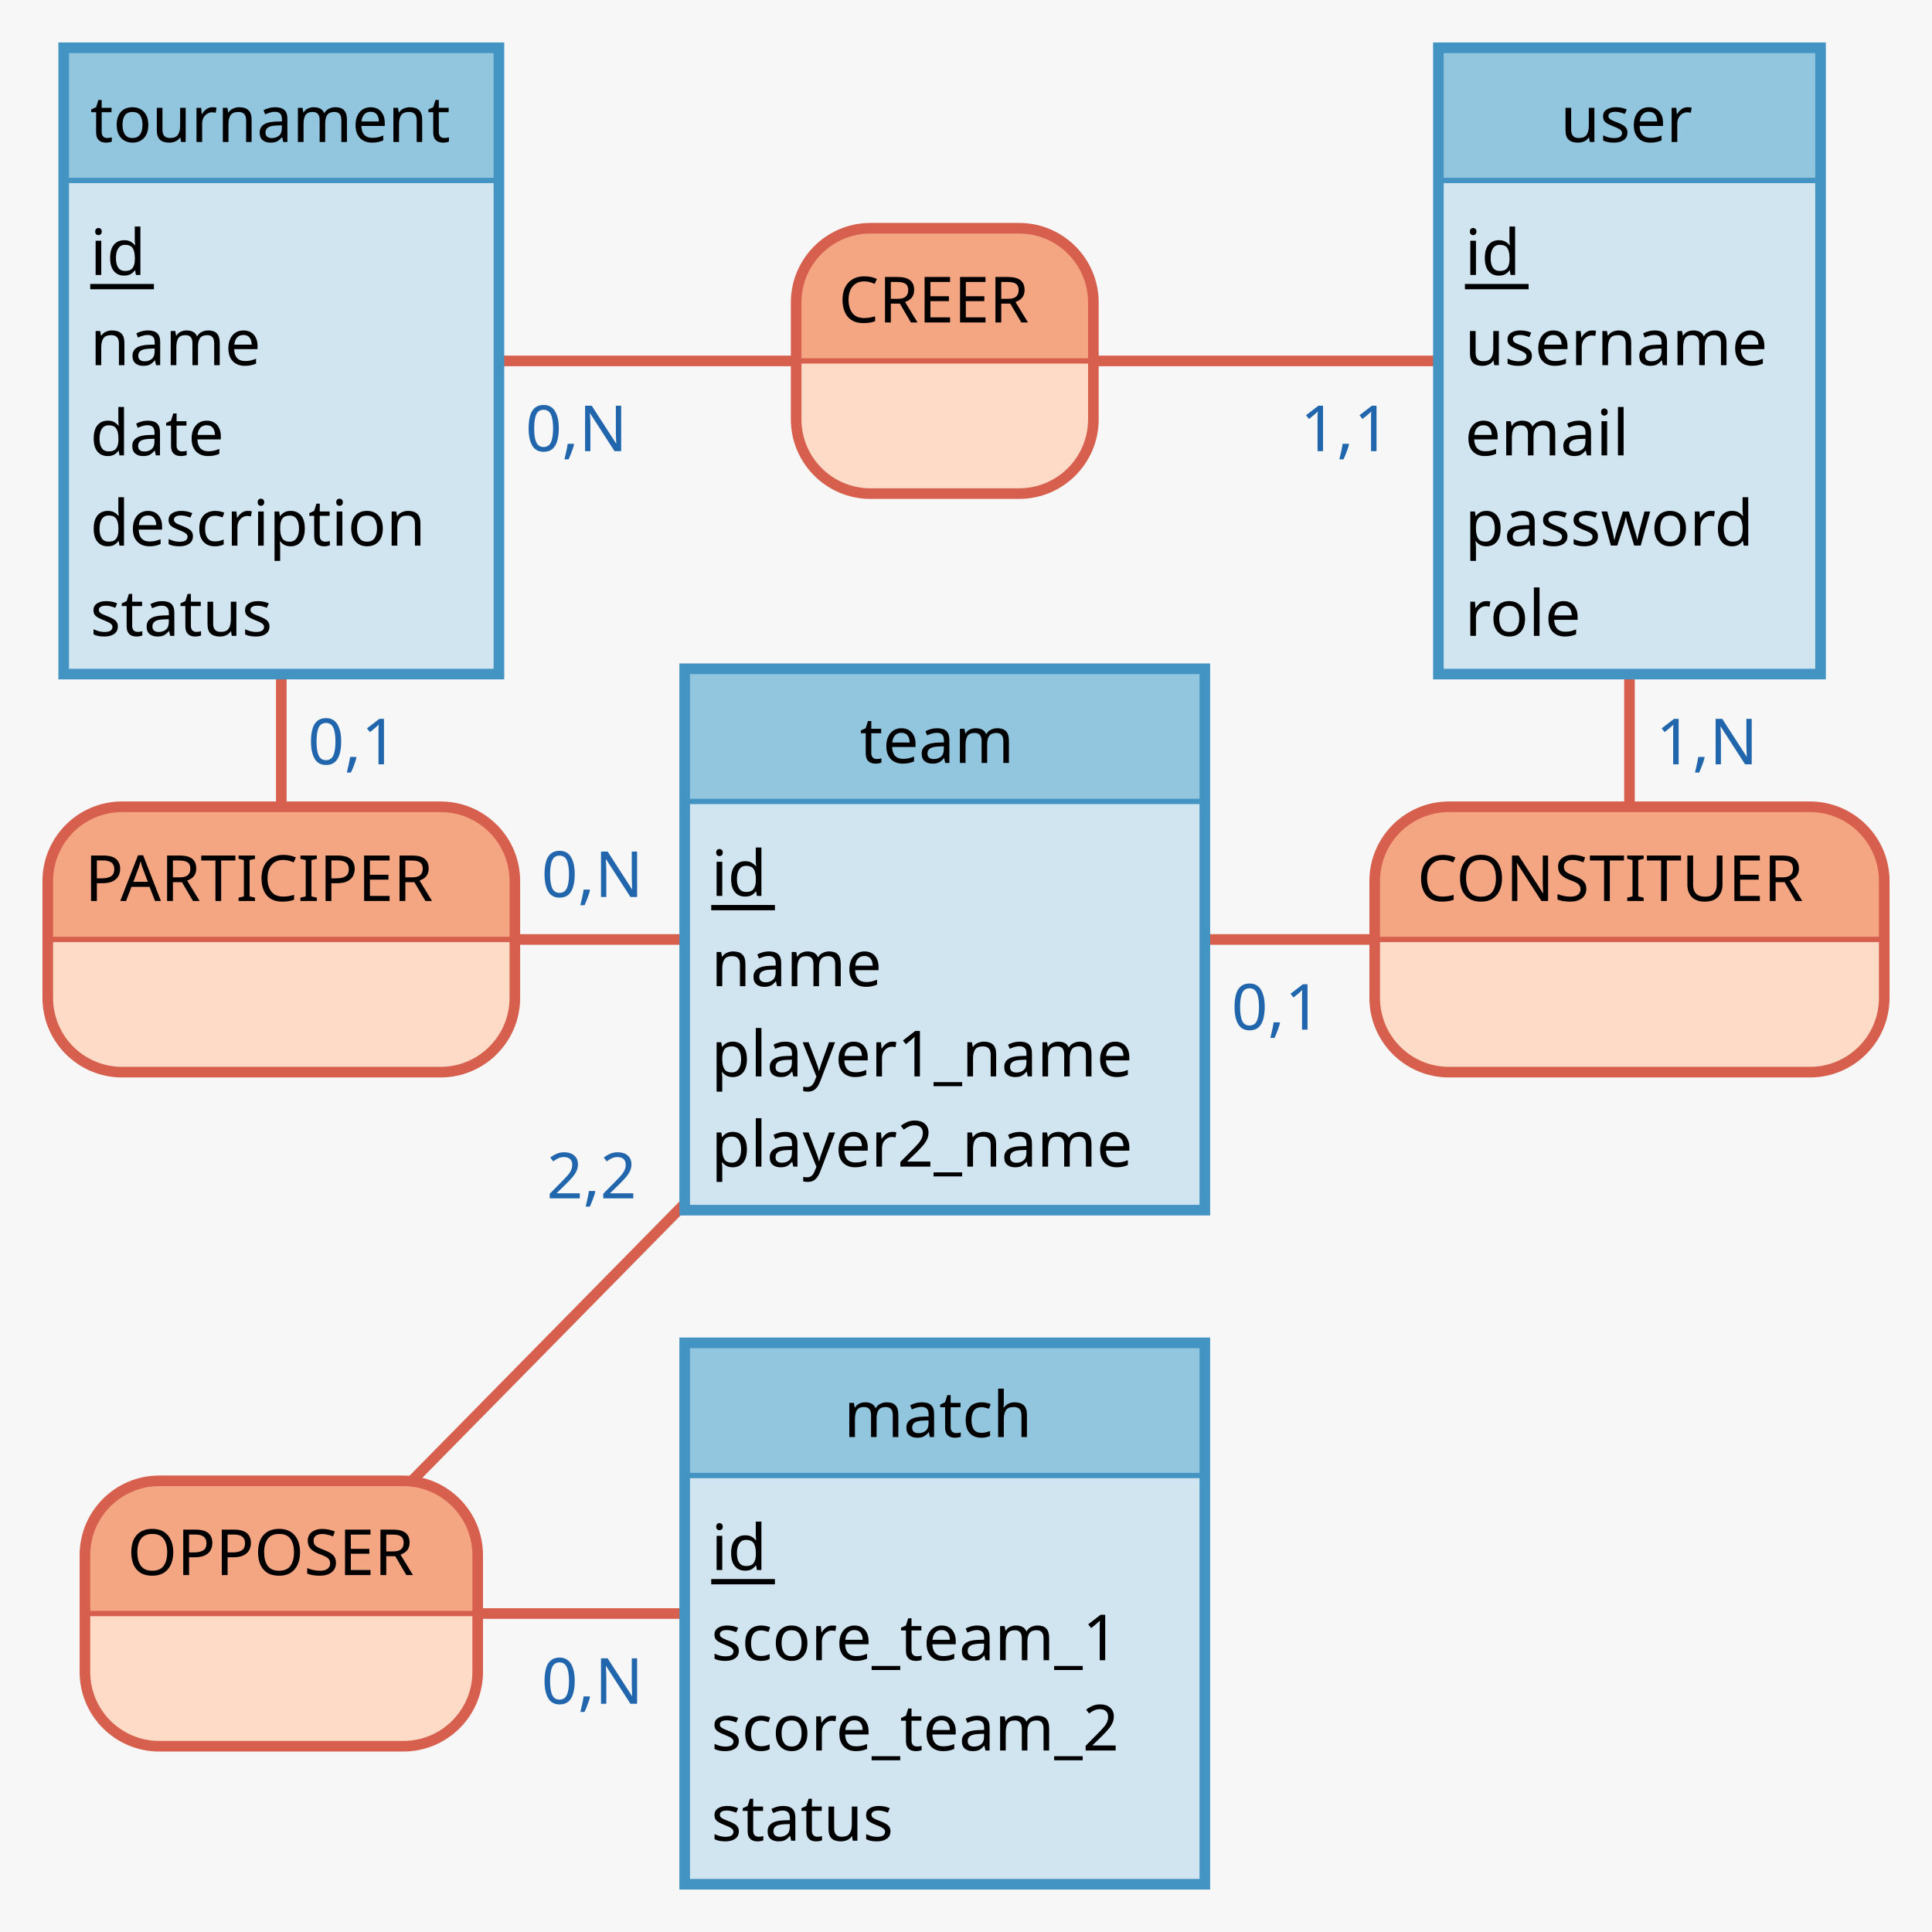
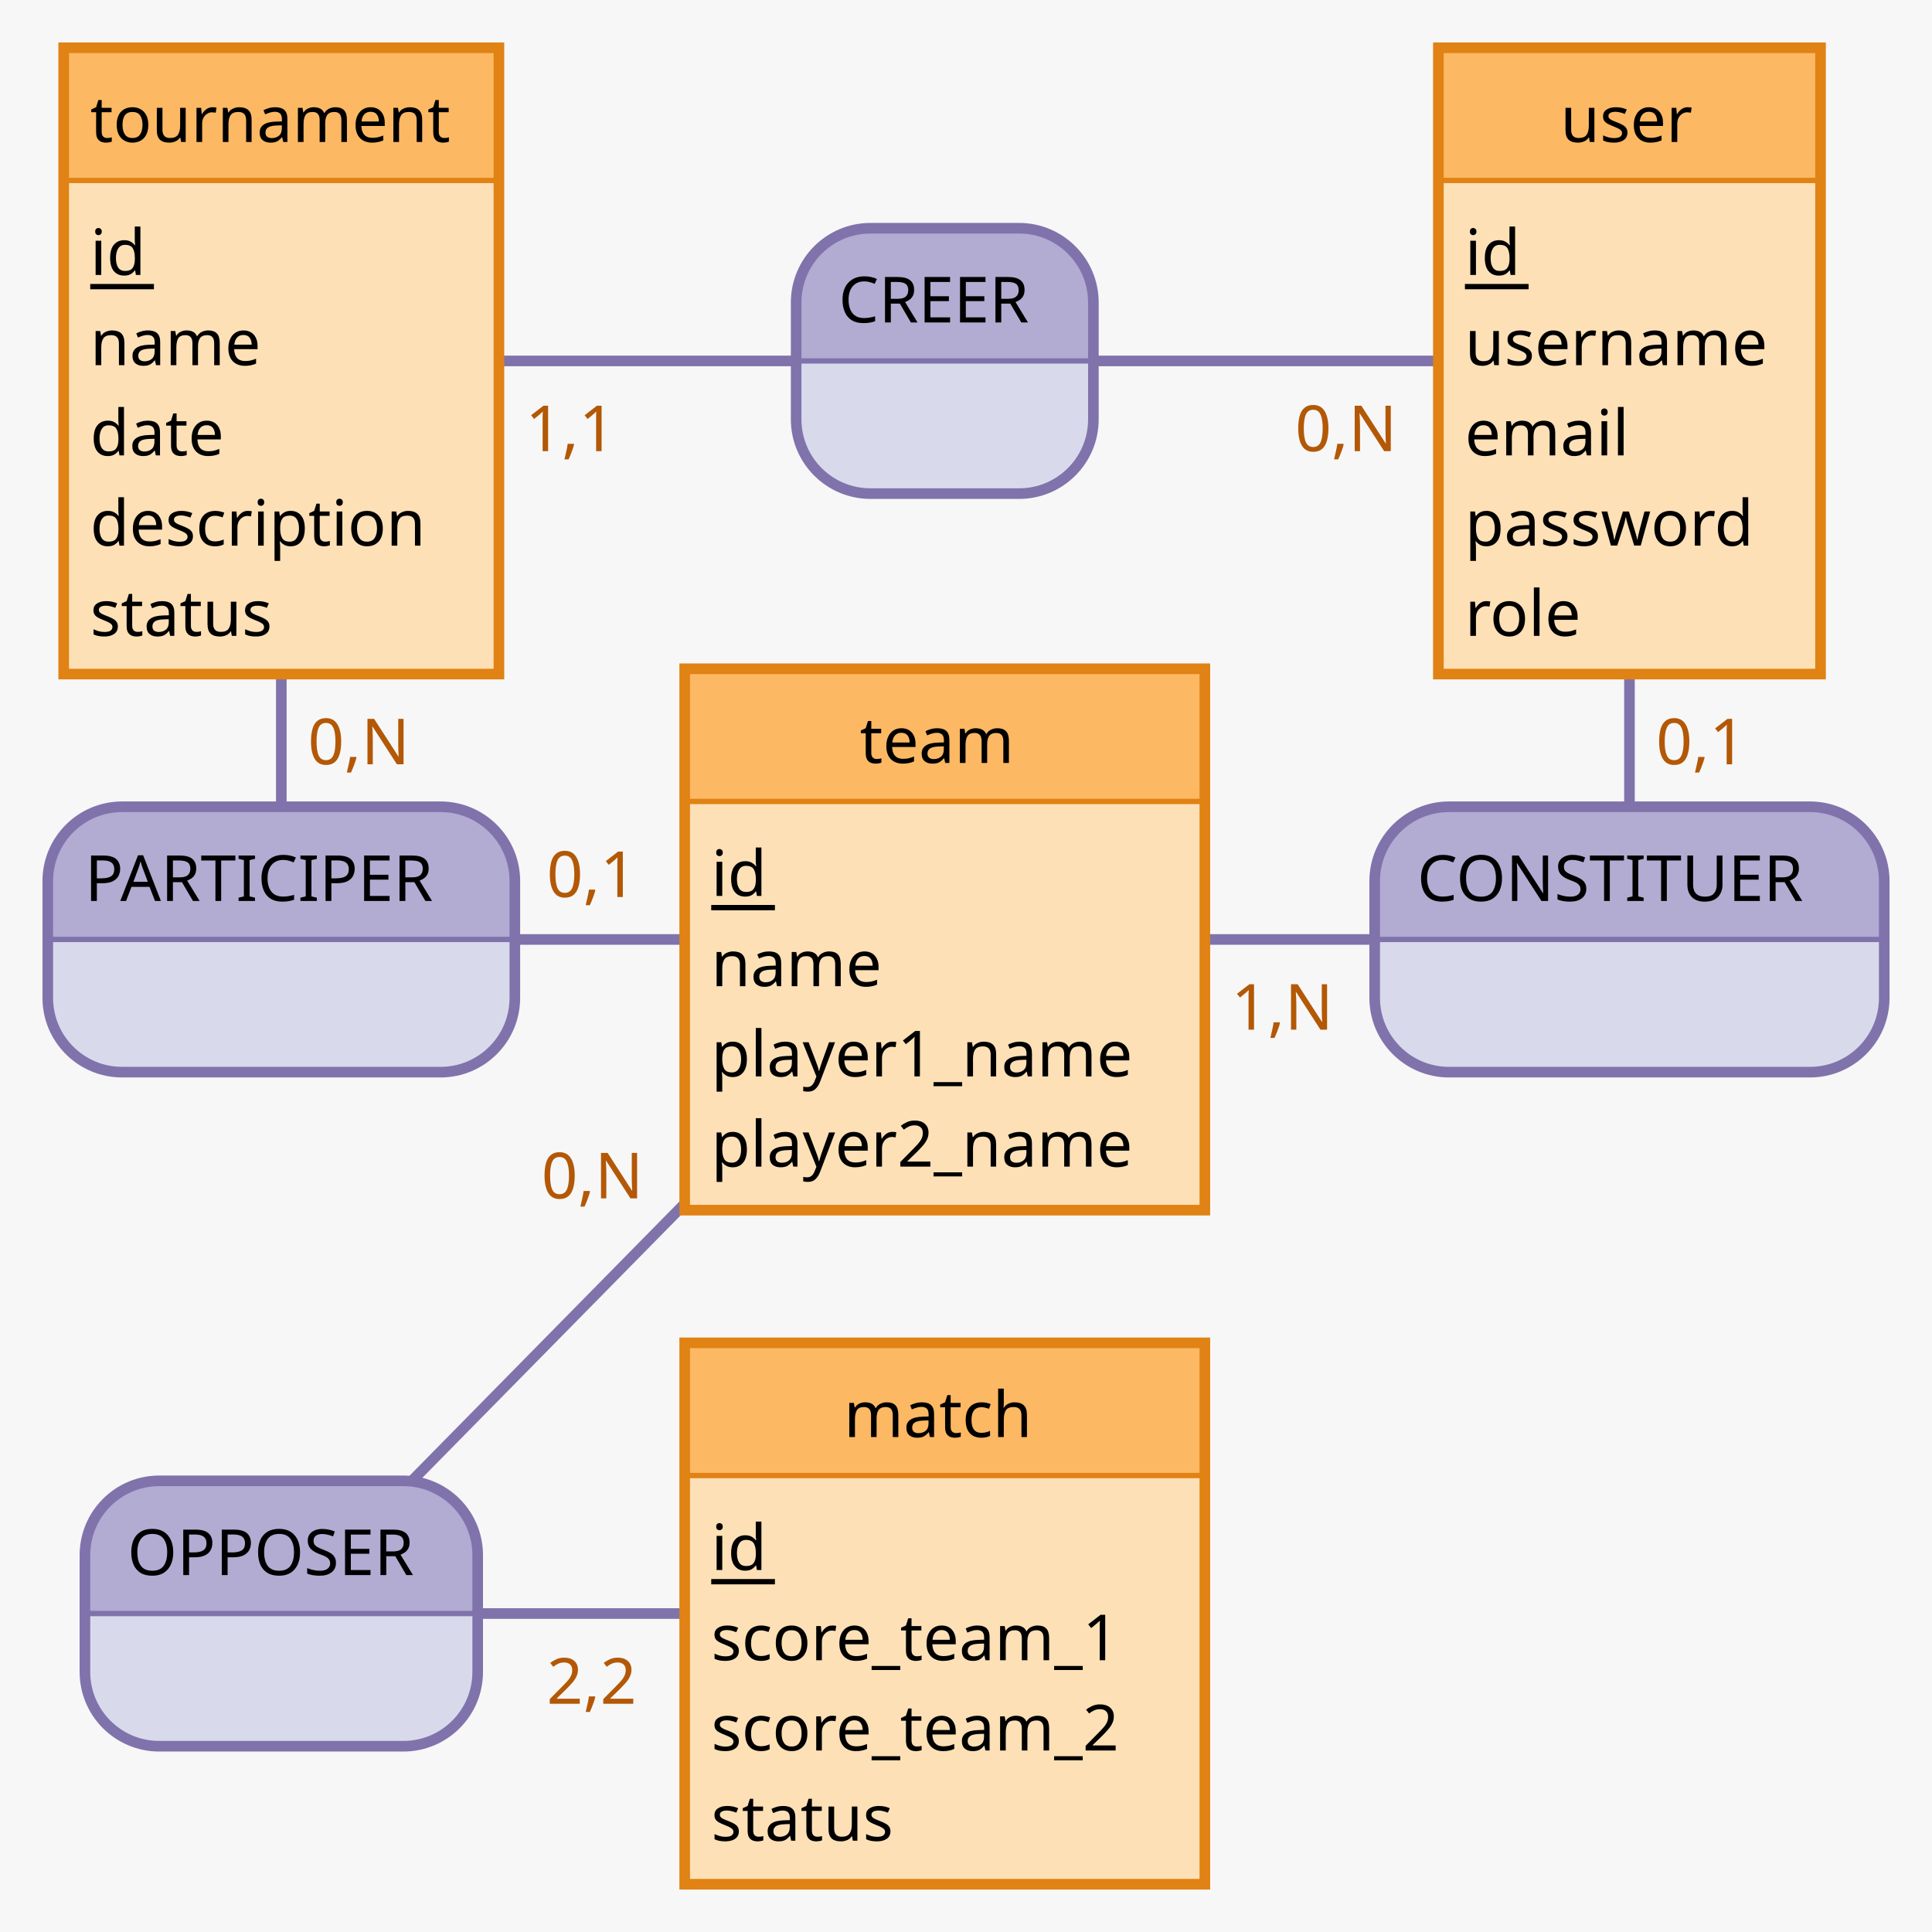
<svg xmlns="http://www.w3.org/2000/svg" width="364" height="364" viewBox="0 0 364 364">
  <rect x="0" y="0" width="364" height="364" fill="#f7f7f7" stroke="none" stroke-width="0" />
-   <g class="page_0_892d40db diagram_page" visibility="visible">
-     <line x1="53" y1="68" x2="178" y2="68" stroke="#d6604d" stroke-width="2" />
-     <line x1="307" y1="68" x2="178" y2="68" stroke="#d6604d" stroke-width="2" />
+   <g class="page_0_141eda7a diagram_page" visibility="visible">
+     <line x1="53" y1="68" x2="178" y2="68" stroke="#8073ac" stroke-width="2" />
+     <line x1="307" y1="68" x2="178" y2="68" stroke="#8073ac" stroke-width="2" />
    <g>
-       <path d="M192 43 a14 14 90 0 1 14 14 V68 h-56 V57 a14 14 90 0 1 14 -14" fill="#f4a582" stroke="#f4a582" stroke-width="0" />
-       <path d="M206 68 v11 a14 14 90 0 1 -14 14 H164 a14 14 90 0 1 -14 -14 V68 H56" fill="#fddbc7" stroke="#fddbc7" stroke-width="0" />
-       <rect x="150" y="43" width="56" height="50" fill="none" rx="14" stroke="#d6604d" stroke-width="2" />
-       <line x1="150" y1="68" x2="206" y2="68" stroke="#d6604d" stroke-width="1" />
+       <path d="M192 43 a14 14 90 0 1 14 14 V68 h-56 V57 a14 14 90 0 1 14 -14" fill="#b2abd2" stroke="#b2abd2" stroke-width="0" />
+       <path d="M206 68 v11 a14 14 90 0 1 -14 14 H164 a14 14 90 0 1 -14 -14 V68 H56" fill="#d8daeb" stroke="#d8daeb" stroke-width="0" />
+       <rect x="150" y="43" width="56" height="50" fill="none" rx="14" stroke="#8073ac" stroke-width="2" />
+       <line x1="150" y1="68" x2="206" y2="68" stroke="#8073ac" stroke-width="1" />
      <text x="158" y="60.75" fill="#000000" font-family="Verdana" font-size="12">CREER</text>
    </g>
-     <text x="99" y="85" fill="#2166ac" font-family="Verdana" font-size="12">0,N</text>
-     <text x="245" y="85" fill="#2166ac" font-family="Verdana" font-size="12">1,1</text>
+     <text x="99" y="85" fill="#b35806" font-family="Verdana" font-size="12">1,1</text>
+     <text x="244" y="85" fill="#b35806" font-family="Verdana" font-size="12">0,N</text>
  </g>
-   <g class="page_0_892d40db diagram_page" visibility="visible">
-     <line x1="53" y1="68" x2="53" y2="177" stroke="#d6604d" stroke-width="2" />
-     <line x1="178" y1="177" x2="53" y2="177" stroke="#d6604d" stroke-width="2" />
+   <g class="page_0_141eda7a diagram_page" visibility="visible">
+     <line x1="53" y1="68" x2="53" y2="177" stroke="#8073ac" stroke-width="2" />
+     <line x1="178" y1="177" x2="53" y2="177" stroke="#8073ac" stroke-width="2" />
    <g>
-       <path d="M83 152 a14 14 90 0 1 14 14 V177 h-88 V166 a14 14 90 0 1 14 -14" fill="#f4a582" stroke="#f4a582" stroke-width="0" />
-       <path d="M97 177 v11 a14 14 90 0 1 -14 14 H23 a14 14 90 0 1 -14 -14 V177 H88" fill="#fddbc7" stroke="#fddbc7" stroke-width="0" />
-       <rect x="9" y="152" width="88" height="50" fill="none" rx="14" stroke="#d6604d" stroke-width="2" />
-       <line x1="9" y1="177" x2="97" y2="177" stroke="#d6604d" stroke-width="1" />
+       <path d="M83 152 a14 14 90 0 1 14 14 V177 h-88 V166 a14 14 90 0 1 14 -14" fill="#b2abd2" stroke="#b2abd2" stroke-width="0" />
+       <path d="M97 177 v11 a14 14 90 0 1 -14 14 H23 a14 14 90 0 1 -14 -14 V177 H88" fill="#d8daeb" stroke="#d8daeb" stroke-width="0" />
+       <rect x="9" y="152" width="88" height="50" fill="none" rx="14" stroke="#8073ac" stroke-width="2" />
+       <line x1="9" y1="177" x2="97" y2="177" stroke="#8073ac" stroke-width="1" />
      <text x="16" y="169.75" fill="#000000" font-family="Verdana" font-size="12">PARTICIPER</text>
    </g>
-     <text x="58" y="144" fill="#2166ac" font-family="Verdana" font-size="12">0,1</text>
-     <text x="102" y="169" fill="#2166ac" font-family="Verdana" font-size="12">0,N</text>
+     <text x="58" y="144" fill="#b35806" font-family="Verdana" font-size="12">0,N</text>
+     <text x="103" y="169" fill="#b35806" font-family="Verdana" font-size="12">0,1</text>
  </g>
-   <g class="page_0_892d40db diagram_page" visibility="visible">
-     <line x1="178" y1="177" x2="307" y2="177" stroke="#d6604d" stroke-width="2" />
-     <line x1="307" y1="68" x2="307" y2="177" stroke="#d6604d" stroke-width="2" />
+   <g class="page_0_141eda7a diagram_page" visibility="visible">
+     <line x1="178" y1="177" x2="307" y2="177" stroke="#8073ac" stroke-width="2" />
+     <line x1="307" y1="68" x2="307" y2="177" stroke="#8073ac" stroke-width="2" />
    <g>
-       <path d="M341 152 a14 14 90 0 1 14 14 V177 h-96 V166 a14 14 90 0 1 14 -14" fill="#f4a582" stroke="#f4a582" stroke-width="0" />
-       <path d="M355 177 v11 a14 14 90 0 1 -14 14 H273 a14 14 90 0 1 -14 -14 V177 H96" fill="#fddbc7" stroke="#fddbc7" stroke-width="0" />
-       <rect x="259" y="152" width="96" height="50" fill="none" rx="14" stroke="#d6604d" stroke-width="2" />
-       <line x1="259" y1="177" x2="355" y2="177" stroke="#d6604d" stroke-width="1" />
+       <path d="M341 152 a14 14 90 0 1 14 14 V177 h-96 V166 a14 14 90 0 1 14 -14" fill="#b2abd2" stroke="#b2abd2" stroke-width="0" />
+       <path d="M355 177 v11 a14 14 90 0 1 -14 14 H273 a14 14 90 0 1 -14 -14 V177 H96" fill="#d8daeb" stroke="#d8daeb" stroke-width="0" />
+       <rect x="259" y="152" width="96" height="50" fill="none" rx="14" stroke="#8073ac" stroke-width="2" />
+       <line x1="259" y1="177" x2="355" y2="177" stroke="#8073ac" stroke-width="1" />
      <text x="267" y="169.75" fill="#000000" font-family="Verdana" font-size="12">CONSTITUER</text>
    </g>
-     <text x="232" y="194" fill="#2166ac" font-family="Verdana" font-size="12">0,1</text>
-     <text x="312" y="144" fill="#2166ac" font-family="Verdana" font-size="12" style="cursor: pointer;">1,N</text>
+     <text x="232" y="194" fill="#b35806" font-family="Verdana" font-size="12" style="cursor: pointer;">1,N</text>
+     <text x="312" y="144" fill="#b35806" font-family="Verdana" font-size="12">0,1</text>
  </g>
-   <g class="page_0_892d40db diagram_page" visibility="visible">
-     <line x1="178" y1="304" x2="53" y2="304" stroke="#d6604d" stroke-width="2" />
-     <line x1="178" y1="177" x2="53" y2="304" stroke="#d6604d" stroke-width="2" />
+   <g class="page_0_141eda7a diagram_page" visibility="visible">
+     <line x1="178" y1="304" x2="53" y2="304" stroke="#8073ac" stroke-width="2" />
+     <line x1="178" y1="177" x2="53" y2="304" stroke="#8073ac" stroke-width="2" />
    <g>
-       <path d="M76 279 a14 14 90 0 1 14 14 V304 h-74 V293 a14 14 90 0 1 14 -14" fill="#f4a582" stroke="#f4a582" stroke-width="0" />
-       <path d="M90 304 v11 a14 14 90 0 1 -14 14 H30 a14 14 90 0 1 -14 -14 V304 H74" fill="#fddbc7" stroke="#fddbc7" stroke-width="0" />
-       <rect x="16" y="279" width="74" height="50" fill="none" rx="14" stroke="#d6604d" stroke-width="2" />
-       <line x1="16" y1="304" x2="90" y2="304" stroke="#d6604d" stroke-width="1" />
+       <path d="M76 279 a14 14 90 0 1 14 14 V304 h-74 V293 a14 14 90 0 1 14 -14" fill="#b2abd2" stroke="#b2abd2" stroke-width="0" />
+       <path d="M90 304 v11 a14 14 90 0 1 -14 14 H30 a14 14 90 0 1 -14 -14 V304 H74" fill="#d8daeb" stroke="#d8daeb" stroke-width="0" />
+       <rect x="16" y="279" width="74" height="50" fill="none" rx="14" stroke="#8073ac" stroke-width="2" />
+       <line x1="16" y1="304" x2="90" y2="304" stroke="#8073ac" stroke-width="1" />
      <text x="24" y="296.75" fill="#000000" font-family="Verdana" font-size="12">OPPOSER</text>
    </g>
-     <text x="102" y="321" fill="#2166ac" font-family="Verdana" font-size="12">0,N</text>
-     <text x="103" y="225.78" fill="#2166ac" font-family="Verdana" font-size="12">2,2</text>
+     <text x="103" y="321" fill="#b35806" font-family="Verdana" font-size="12">2,2</text>
+     <text x="102" y="225.78" fill="#b35806" font-family="Verdana" font-size="12">0,N</text>
  </g>
-   <g class="page_0_892d40db diagram_page" visibility="visible">
+   <g class="page_0_141eda7a diagram_page" visibility="visible">
    <g>
-       <rect x="12" y="9" width="82" height="25" fill="#92c5de" stroke="none" stroke-width="0" opacity="1" />
-       <rect x="12" y="34" width="82" height="93" fill="#d1e5f0" stroke="none" stroke-width="0" opacity="1" />
-       <rect x="12" y="9" width="82" height="118" fill="none" stroke="#4393c3" stroke-width="2" opacity="1" />
-       <line x1="12" y1="34" x2="94" y2="34" stroke="#4393c3" stroke-width="1" />
+       <rect x="12" y="9" width="82" height="25" fill="#fdb863" stroke="none" stroke-width="0" opacity="1" />
+       <rect x="12" y="34" width="82" height="93" fill="#fee0b6" stroke="none" stroke-width="0" opacity="1" />
+       <rect x="12" y="9" width="82" height="118" fill="none" stroke="#e08214" stroke-width="2" opacity="1" />
+       <line x1="12" y1="34" x2="94" y2="34" stroke="#e08214" stroke-width="1" />
    </g>
    <text x="17" y="26.75" fill="#000000" font-family="Verdana" font-size="12">tournament</text>
    <text x="17" y="51.8" fill="#000000" font-family="Verdana" font-size="12">id</text>
    <line x1="17" y1="54" x2="29" y2="54" stroke="#000000" stroke-width="1" />
    <text x="17" y="68.8" fill="#000000" font-family="Verdana" font-size="12">name</text>
    <text x="17" y="85.8" fill="#000000" font-family="Verdana" font-size="12">date</text>
    <text x="17" y="102.8" fill="#000000" font-family="Verdana" font-size="12">description</text>
    <text x="17" y="119.8" fill="#000000" font-family="Verdana" font-size="12">status</text>
  </g>
-   <g class="page_0_892d40db diagram_page" visibility="visible">
+   <g class="page_0_141eda7a diagram_page" visibility="visible">
    <g>
-       <rect x="271" y="9" width="72" height="25" fill="#92c5de" stroke="none" stroke-width="0" opacity="1" />
-       <rect x="271" y="34" width="72" height="93" fill="#d1e5f0" stroke="none" stroke-width="0" opacity="1" />
-       <rect x="271" y="9" width="72" height="118" fill="none" stroke="#4393c3" stroke-width="2" opacity="1" />
-       <line x1="271" y1="34" x2="343" y2="34" stroke="#4393c3" stroke-width="1" />
+       <rect x="271" y="9" width="72" height="25" fill="#fdb863" stroke="none" stroke-width="0" opacity="1" />
+       <rect x="271" y="34" width="72" height="93" fill="#fee0b6" stroke="none" stroke-width="0" opacity="1" />
+       <rect x="271" y="9" width="72" height="118" fill="none" stroke="#e08214" stroke-width="2" opacity="1" />
+       <line x1="271" y1="34" x2="343" y2="34" stroke="#e08214" stroke-width="1" />
    </g>
    <text x="294" y="26.75" fill="#000000" font-family="Verdana" font-size="12">user</text>
    <text x="276" y="51.8" fill="#000000" font-family="Verdana" font-size="12">id</text>
    <line x1="276" y1="54" x2="288" y2="54" stroke="#000000" stroke-width="1" />
    <text x="276" y="68.8" fill="#000000" font-family="Verdana" font-size="12">username</text>
    <text x="276" y="85.8" fill="#000000" font-family="Verdana" font-size="12">email</text>
    <text x="276" y="102.8" fill="#000000" font-family="Verdana" font-size="12">password</text>
    <text x="276" y="119.8" fill="#000000" font-family="Verdana" font-size="12">role</text>
  </g>
-   <g class="page_0_892d40db diagram_page" visibility="visible">
+   <g class="page_0_141eda7a diagram_page" visibility="visible">
    <g>
-       <rect x="129" y="126" width="98" height="25" fill="#92c5de" stroke="none" stroke-width="0" opacity="1" />
-       <rect x="129" y="151" width="98" height="77" fill="#d1e5f0" stroke="none" stroke-width="0" opacity="1" />
-       <rect x="129" y="126" width="98" height="102" fill="none" stroke="#4393c3" stroke-width="2" opacity="1" />
-       <line x1="129" y1="151" x2="227" y2="151" stroke="#4393c3" stroke-width="1" />
+       <rect x="129" y="126" width="98" height="25" fill="#fdb863" stroke="none" stroke-width="0" opacity="1" />
+       <rect x="129" y="151" width="98" height="77" fill="#fee0b6" stroke="none" stroke-width="0" opacity="1" />
+       <rect x="129" y="126" width="98" height="102" fill="none" stroke="#e08214" stroke-width="2" opacity="1" />
+       <line x1="129" y1="151" x2="227" y2="151" stroke="#e08214" stroke-width="1" />
    </g>
    <text x="162" y="143.75" fill="#000000" font-family="Verdana" font-size="12">team</text>
    <text x="134" y="168.8" fill="#000000" font-family="Verdana" font-size="12">id</text>
    <line x1="134" y1="171" x2="146" y2="171" stroke="#000000" stroke-width="1" />
    <text x="134" y="185.8" fill="#000000" font-family="Verdana" font-size="12">name</text>
    <text x="134" y="202.8" fill="#000000" font-family="Verdana" font-size="12">player1_name</text>
    <text x="134" y="219.8" fill="#000000" font-family="Verdana" font-size="12">player2_name</text>
  </g>
-   <g class="page_0_892d40db diagram_page" visibility="visible">
+   <g class="page_0_141eda7a diagram_page" visibility="visible">
    <g>
-       <rect x="129" y="253" width="98" height="25" fill="#92c5de" stroke="none" stroke-width="0" opacity="1" />
-       <rect x="129" y="278" width="98" height="77" fill="#d1e5f0" stroke="none" stroke-width="0" opacity="1" />
-       <rect x="129" y="253" width="98" height="102" fill="none" stroke="#4393c3" stroke-width="2" opacity="1" />
-       <line x1="129" y1="278" x2="227" y2="278" stroke="#4393c3" stroke-width="1" />
+       <rect x="129" y="253" width="98" height="25" fill="#fdb863" stroke="none" stroke-width="0" opacity="1" />
+       <rect x="129" y="278" width="98" height="77" fill="#fee0b6" stroke="none" stroke-width="0" opacity="1" />
+       <rect x="129" y="253" width="98" height="102" fill="none" stroke="#e08214" stroke-width="2" opacity="1" />
+       <line x1="129" y1="278" x2="227" y2="278" stroke="#e08214" stroke-width="1" />
    </g>
    <text x="159" y="270.75" fill="#000000" font-family="Verdana" font-size="12">match</text>
    <text x="134" y="295.8" fill="#000000" font-family="Verdana" font-size="12">id</text>
    <line x1="134" y1="298" x2="146" y2="298" stroke="#000000" stroke-width="1" />
    <text x="134" y="312.8" fill="#000000" font-family="Verdana" font-size="12">score_team_1</text>
    <text x="134" y="329.8" fill="#000000" font-family="Verdana" font-size="12">score_team_2</text>
    <text x="134" y="346.8" fill="#000000" font-family="Verdana" font-size="12">status</text>
  </g>
-   <rect id="top_overlay_892d40db" x="0" y="0" width="100%" height="40" fill="#b2182b" stroke-width="0" opacity="0.9" visibility="hidden" />
-   <text id="top_note_892d40db" text-anchor="middle" x="182" y="24" fill="#f7f7f7" font-family="Verdana" font-size="14" visibility="hidden" />
-   <rect id="bottom_overlay_892d40db" x="0" y="324" width="100%" height="40" fill="#b2182b" stroke-width="0" opacity="0.9" visibility="hidden" />
-   <text id="bottom_note_892d40db" text-anchor="middle" x="182" y="348" fill="#f7f7f7" font-family="Verdana" font-size="14" visibility="hidden" />
+   <rect id="top_overlay_141eda7a" x="0" y="0" width="100%" height="40" fill="#542788" stroke-width="0" opacity="0.9" visibility="hidden" />
+   <text id="top_note_141eda7a" text-anchor="middle" x="182" y="24" fill="#f7f7f7" font-family="Verdana" font-size="14" visibility="hidden" />
+   <rect id="bottom_overlay_141eda7a" x="0" y="324" width="100%" height="40" fill="#542788" stroke-width="0" opacity="0.9" visibility="hidden" />
+   <text id="bottom_note_141eda7a" text-anchor="middle" x="182" y="348" fill="#f7f7f7" font-family="Verdana" font-size="14" visibility="hidden" />
</svg>
